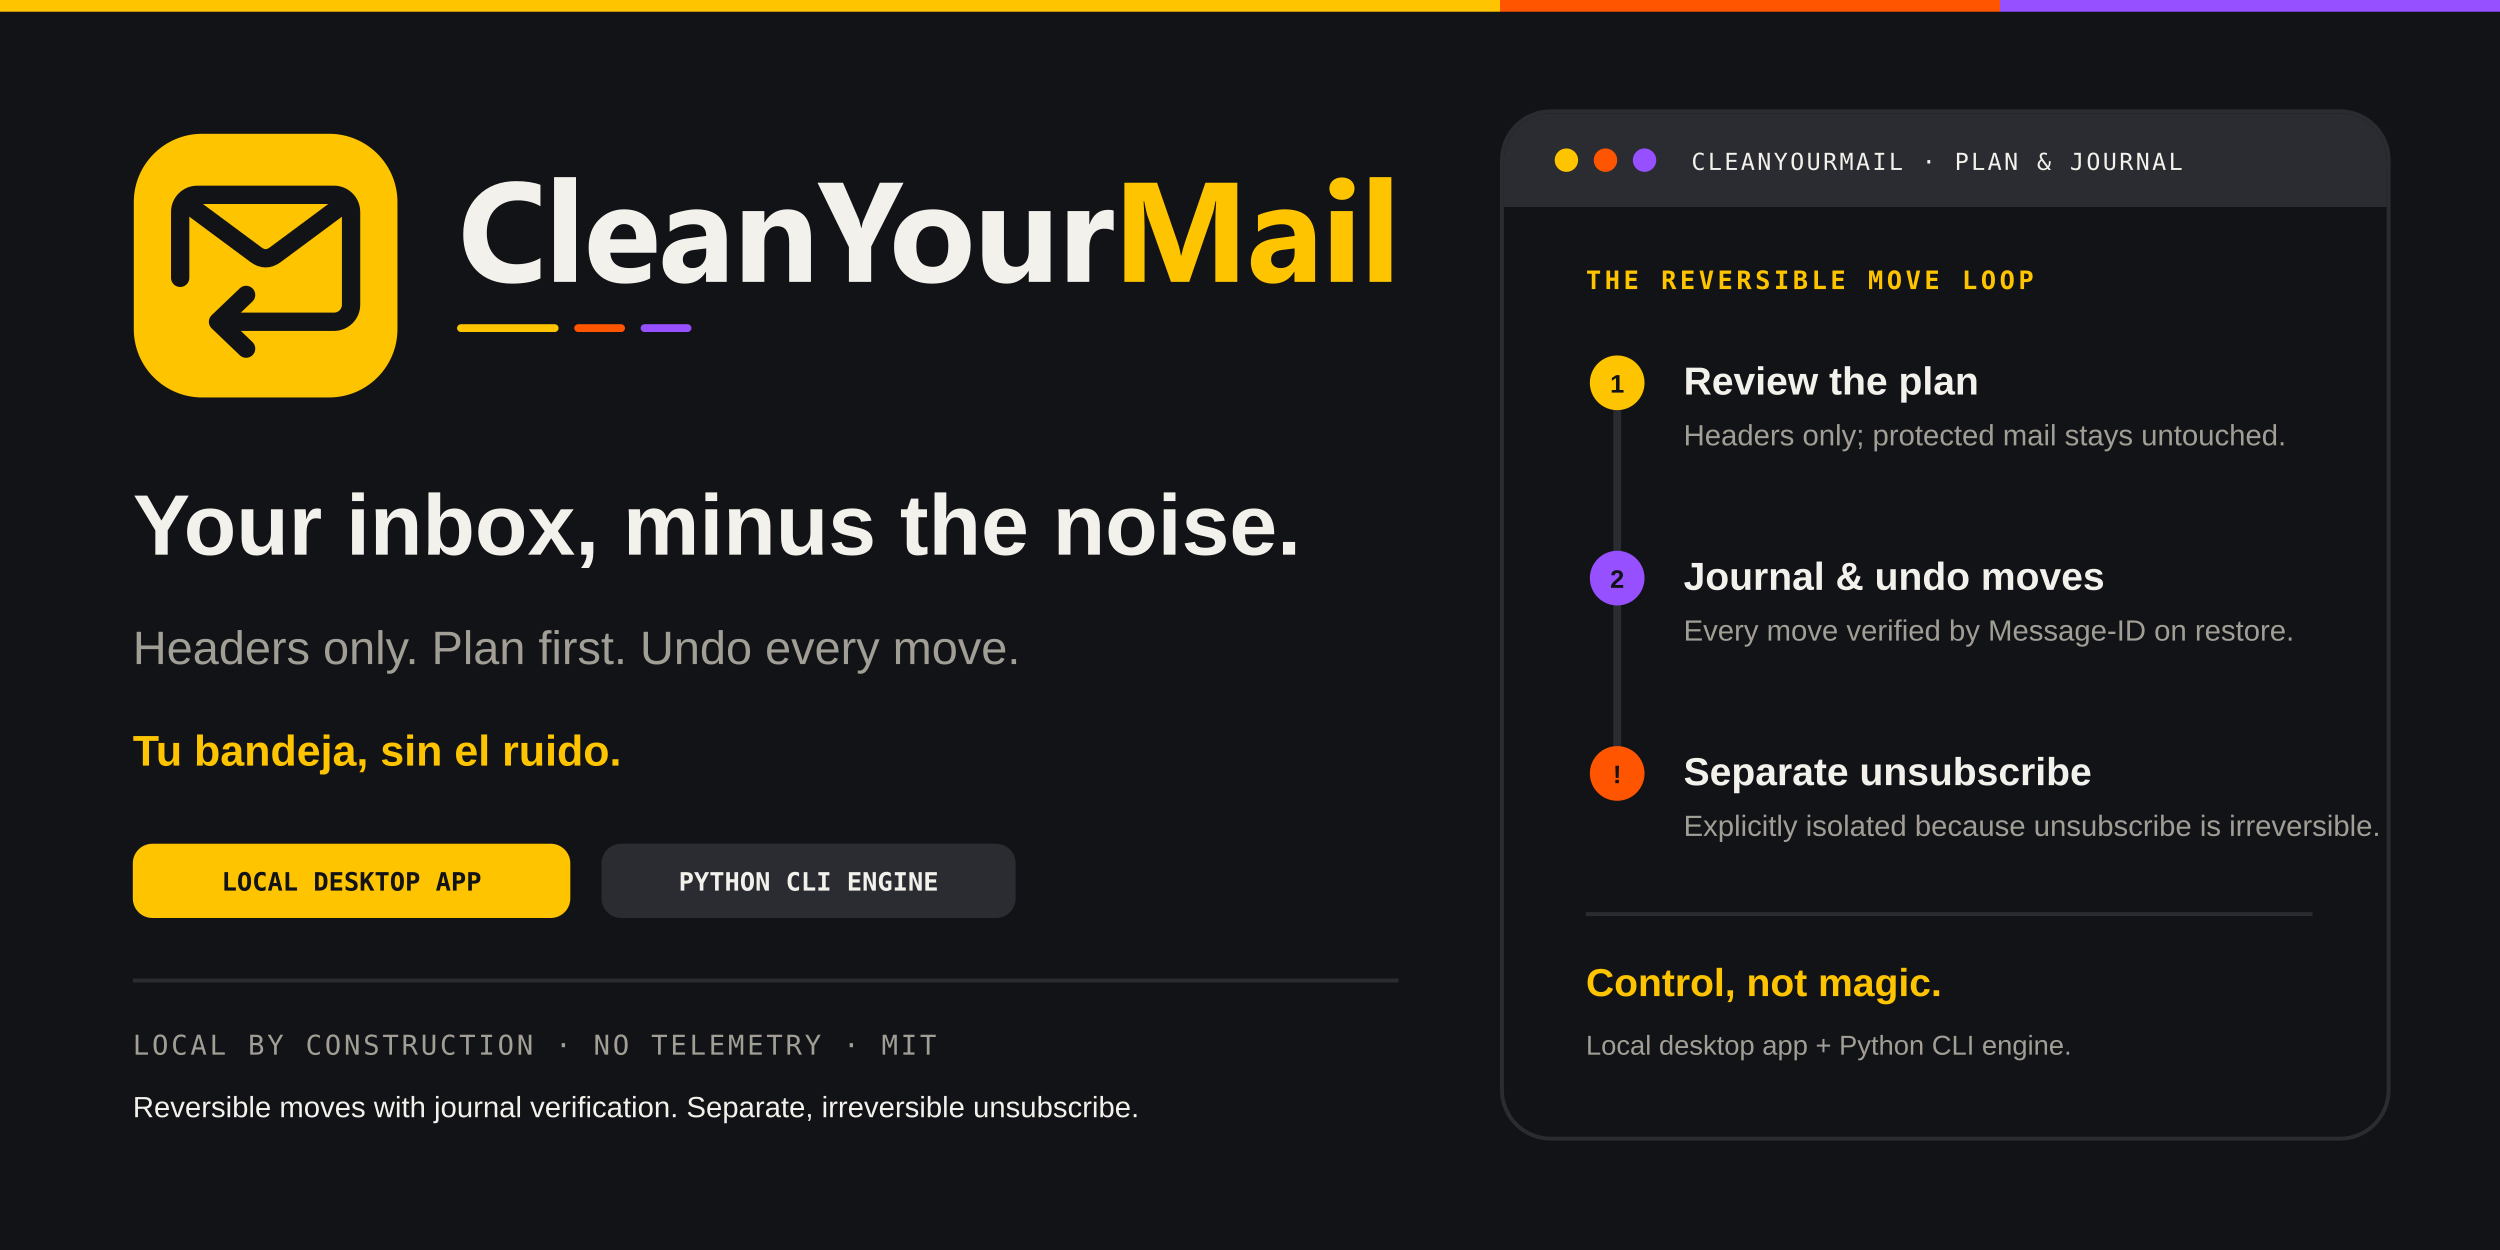
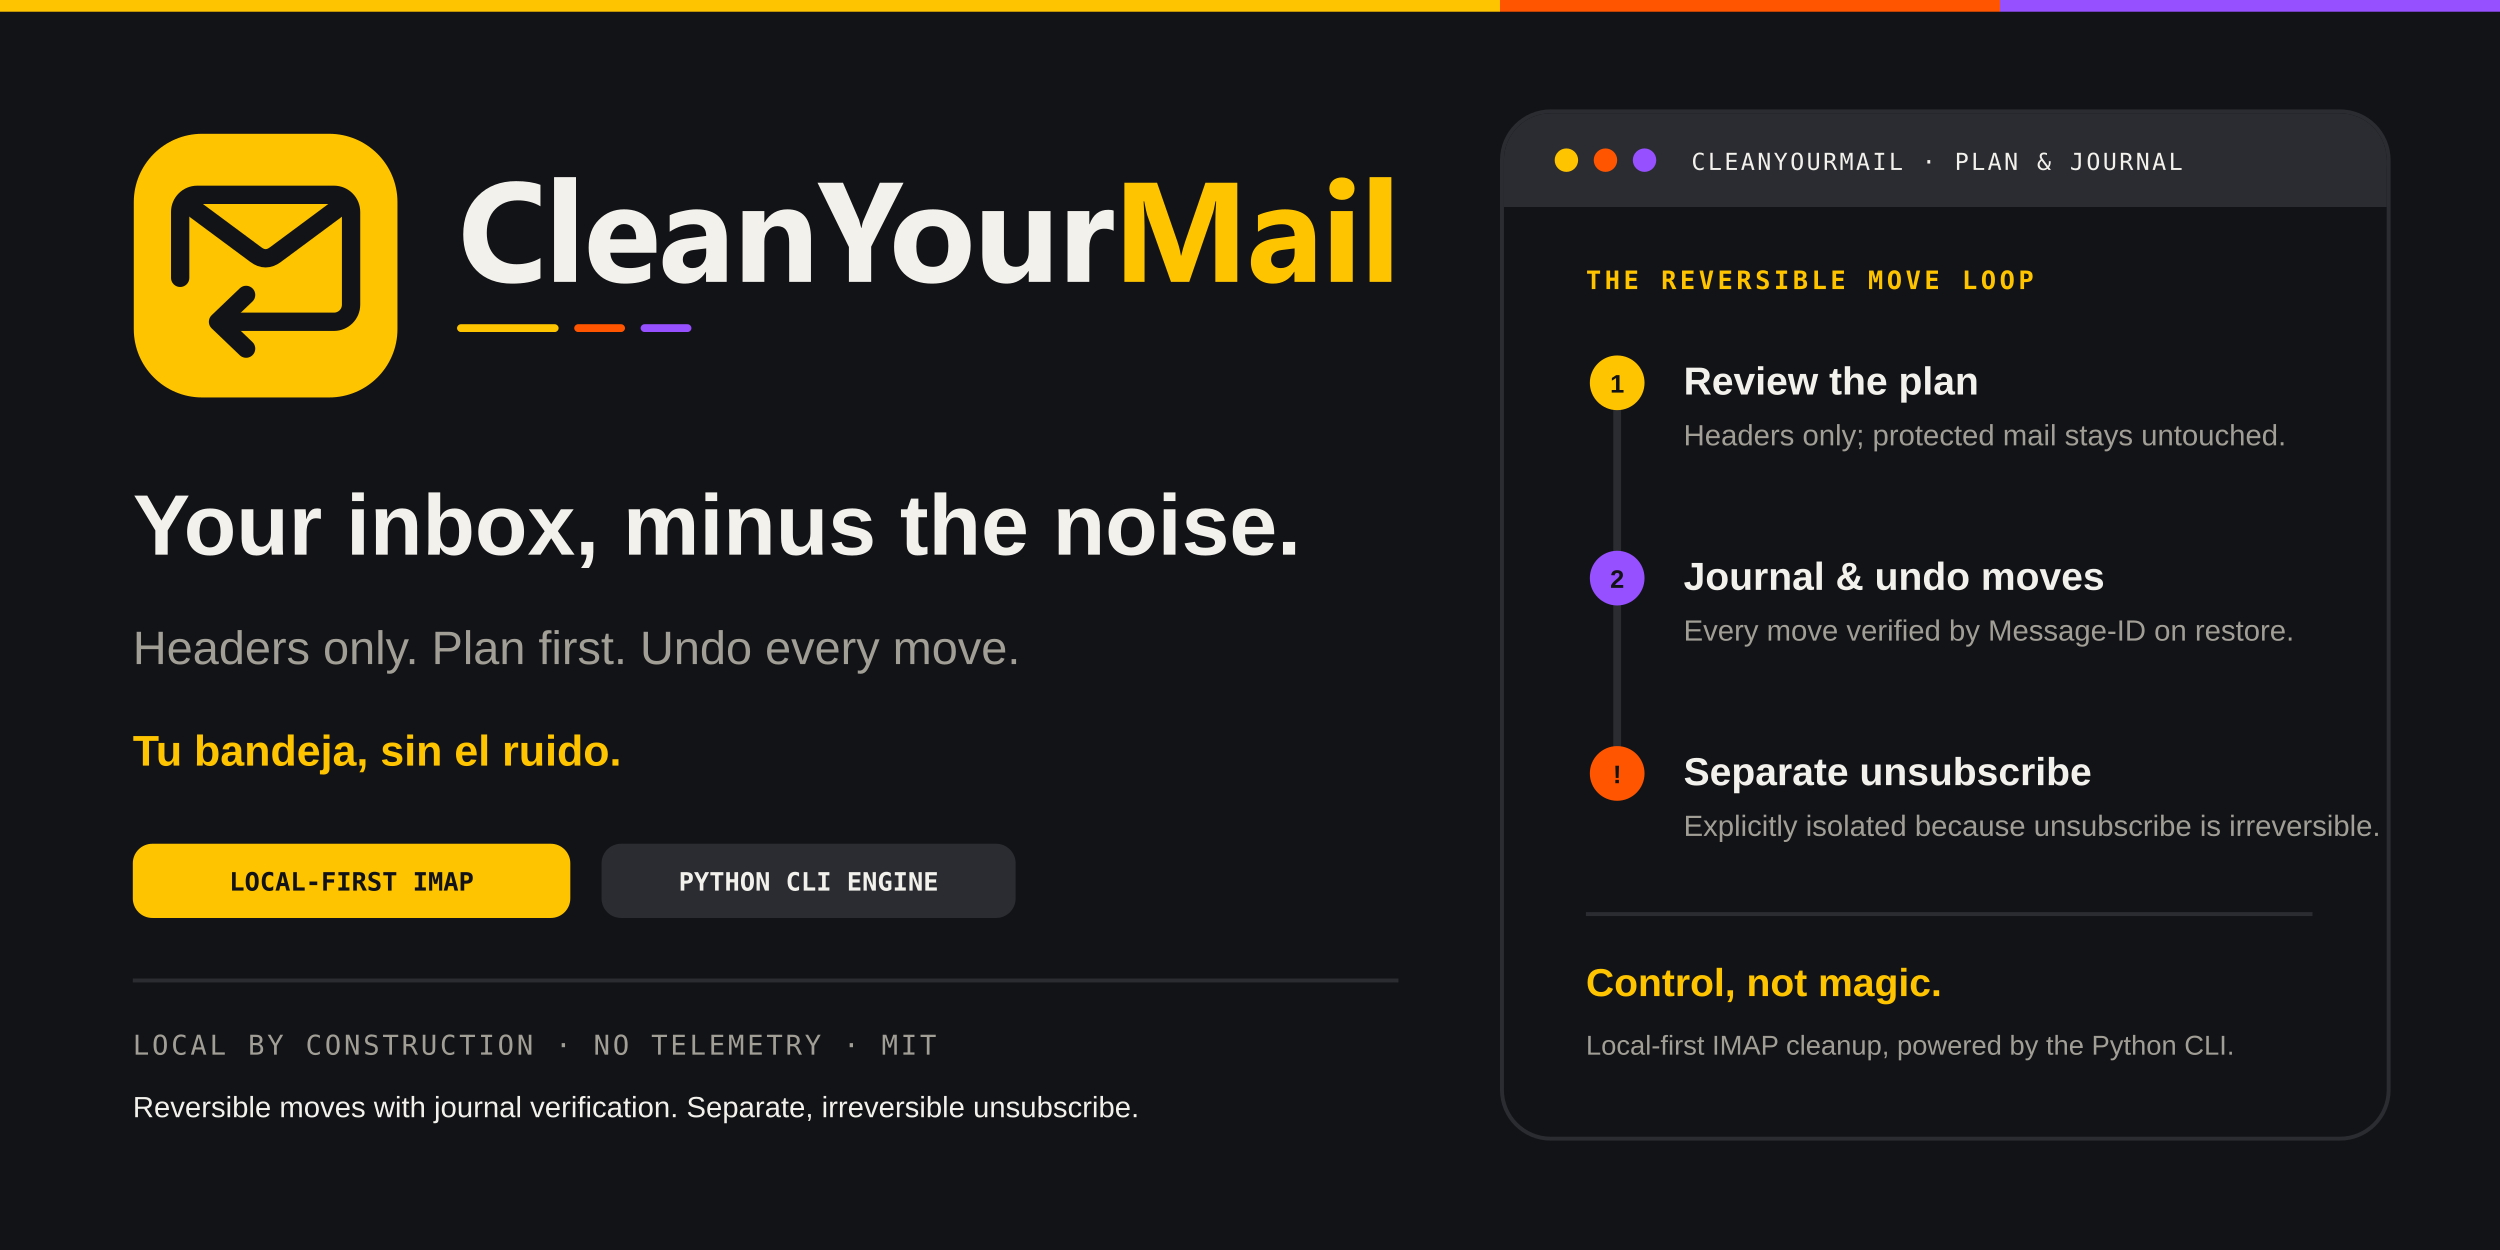
<svg xmlns="http://www.w3.org/2000/svg" width="1280" height="640" viewBox="0 0 1280 640" role="img" aria-labelledby="title desc">
  <rect width="1280" height="640" fill="#121316" />
  <rect x="0" y="0" width="768" height="6" fill="#FFC400" />
  <rect x="768" y="0" width="256" height="6" fill="#FF5500" />
  <rect x="1024" y="0" width="256" height="6" fill="#9650FF" />
  <g transform="translate(56 56) scale(0.3125)">
    <rect x="40" y="40" width="432" height="432" rx="112" fill="#FFC400" />
    <g fill="none" stroke="#121316" stroke-width="30" stroke-linecap="round" stroke-linejoin="round">
      <path d="M116 276 V168 A28 28 0 0 1 144 140 H368 A28 28 0 0 1 396 168 V320 A28 28 0 0 1 368 348 H184" />
      <path d="M124 152 L240 238 Q256 250 272 238 L388 152" />
      <path d="M224 304 L178 348 L224 392" />
    </g>
  </g>
  <g transform="translate(228 82) scale(0.82)">
    <path fill="#F3F1EC" d="M59.4 73.8Q52.7 77.1 41.7 77.1Q27.5 77.1 19.3 68.7Q11.2 60.3 11.2 46.4Q11.2 31.5 20.4 22.3Q29.5 13.1 44.2 13.1Q53.2 13.1 59.4 15.4V28.8Q53.2 25.1 45.3 25.1Q36.6 25.1 31.2 30.6Q25.9 36 25.9 45.4Q25.9 54.4 30.9 59.7Q36 65 44.5 65Q52.7 65 59.4 61.1Z M81.6 76H67.9V10.6H81.6Z M131.8 57.8H103Q103.7 67.4 115.1 67.4Q122.4 67.4 127.9 64V73.8Q121.8 77.1 112 77.1Q101.3 77.1 95.4 71.1Q89.5 65.2 89.5 54.6Q89.5 43.6 95.9 37.2Q102.3 30.7 111.6 30.7Q121.2 30.7 126.5 36.5Q131.8 42.2 131.8 52ZM119.2 49.4Q119.2 39.9 111.5 39.9Q108.2 39.9 105.8 42.6Q103.4 45.4 102.9 49.4Z M175.7 76H162.8V69.7H162.7Q158.2 77.1 149.5 77.1Q143.1 77.1 139.4 73.4Q135.7 69.8 135.7 63.7Q135.7 50.8 150.9 48.9L162.9 47.3Q162.9 40 155.1 40Q147.2 40 140.1 44.7V34.4Q142.9 33 147.8 31.9Q152.8 30.7 156.8 30.7Q175.7 30.7 175.7 49.6ZM162.9 58V55.1L154.9 56.1Q148.3 57 148.3 62.1Q148.3 64.4 149.9 65.9Q151.5 67.4 154.3 67.4Q158.1 67.4 160.5 64.8Q162.9 62.1 162.9 58Z M228.3 76H214.7V51.4Q214.7 41.2 207.3 41.2Q203.8 41.2 201.5 43.9Q199.2 46.6 199.2 50.8V76H185.6V31.8H199.2V38.8H199.4Q204.3 30.7 213.6 30.7Q228.3 30.7 228.3 48.9Z M286.1 14.1 265.9 54V76H252V54.2L232.4 14.1H248.3L258.3 37.2Q258.5 37.9 259.7 42.3H259.9Q260.4 39.1 261.2 37.4L271.3 14.1Z M303.9 77.1Q292.9 77.1 286.5 70.9Q280.2 64.7 280.2 54.1Q280.2 43.1 286.8 36.9Q293.3 30.7 304.5 30.7Q315.5 30.7 321.8 36.9Q328 43.1 328 53.3Q328 64.3 321.6 70.7Q315.1 77.1 303.9 77.1ZM304.3 41.2Q299.4 41.2 296.8 44.5Q294.1 47.8 294.1 53.9Q294.1 66.6 304.4 66.6Q314.1 66.6 314.1 53.6Q314.1 41.2 304.3 41.2Z M377.9 76H364.3V69.3H364.1Q359.1 77.1 350.6 77.1Q335.3 77.1 335.3 58.5V31.8H348.8V57.3Q348.8 66.6 356.3 66.6Q359.9 66.6 362.1 64.1Q364.3 61.5 364.3 57.1V31.8H377.9Z M417.3 44.1Q414.8 42.8 411.5 42.8Q407.1 42.8 404.6 46Q402.1 49.3 402.1 54.9V76H388.5V31.8H402.1V40H402.3Q405.5 31 413.9 31Q416.1 31 417.3 31.5Z" />
    <path fill="#FFC400" d="M494.5 76H480.8V39Q480.8 33 481.3 25.7H480.9Q479.9 31.4 479 33.9L464.5 76H453.1L438.3 34.4Q437.7 32.7 436.4 25.7H436Q436.6 34.9 436.6 41.8V76H424V14.1H444.4L457.1 50.8Q458.6 55.2 459.3 59.6H459.5Q460.7 54.5 462 50.7L474.6 14.1H494.5Z M543.1 76H530.2V69.7H530Q525.6 77.1 516.8 77.1Q510.4 77.1 506.7 73.4Q503 69.8 503 63.7Q503 50.8 518.3 48.9L530.3 47.3Q530.3 40 522.4 40Q514.5 40 507.4 44.7V34.4Q510.2 33 515.2 31.9Q520.1 30.7 524.2 30.7Q543.1 30.7 543.1 49.6ZM530.3 58V55.1L522.2 56.1Q515.6 57 515.6 62.1Q515.6 64.4 517.2 65.9Q518.8 67.4 521.6 67.4Q525.4 67.4 527.9 64.8Q530.3 62.1 530.3 58Z M559.8 24.8Q556.4 24.8 554.2 22.8Q552 20.7 552 17.7Q552 14.7 554.2 12.7Q556.4 10.8 559.8 10.8Q563.3 10.8 565.5 12.7Q567.7 14.7 567.7 17.7Q567.7 20.8 565.5 22.8Q563.3 24.8 559.8 24.8ZM566.6 76H552.9V31.8H566.6Z M590.7 76H577.1V10.6H590.7Z" />
  </g>
  <g transform="translate(234 166)">
    <rect x="0" y="0" width="52" height="4" rx="2" fill="#FFC400" />
    <rect x="60" y="0" width="26" height="4" rx="2" fill="#FF5500" />
    <rect x="94" y="0" width="26" height="4" rx="2" fill="#9650FF" />
  </g>
  <g font-family="Segoe UI, Helvetica Neue, Arial, sans-serif">
    <text x="68" y="284" fill="#F3F1EC" font-size="44" font-weight="600">Your inbox, minus the noise.</text>
    <text x="68" y="340" fill="#A19E96" font-size="24">Headers only. Plan first. Undo every move.</text>
    <text x="68" y="392" fill="#FFC400" font-size="22" font-weight="600">Tu bandeja, sin el ruido.</text>
    <rect x="68" y="432" width="224" height="38" rx="10" fill="#FFC400" />
-     <text x="180" y="456" text-anchor="middle" fill="#121316" font-family="Consolas, Menlo, monospace" font-size="13" font-weight="700">LOCAL DESKTOP APP</text>
+     <text x="180" y="456" text-anchor="middle" fill="#121316" font-family="Consolas, Menlo, monospace" font-size="13" font-weight="700">LOCAL-FIRST IMAP</text>
    <rect x="308" y="432" width="212" height="38" rx="10" fill="#2A2C31" />
    <text x="414" y="456" text-anchor="middle" fill="#F3F1EC" font-family="Consolas, Menlo, monospace" font-size="13" font-weight="700">PYTHON CLI ENGINE</text>
    <path d="M68 502 H716" stroke="#2A2C31" stroke-width="2" />
    <text x="68" y="540" fill="#A19E96" font-family="Consolas, Menlo, monospace" font-size="14" letter-spacing="1.4">LOCAL BY CONSTRUCTION · NO TELEMETRY · MIT</text>
    <text x="68" y="572" fill="#F3F1EC" font-size="15">Reversible moves with journal verification. Separate, irreversible unsubscribe.</text>
  </g>
  <rect x="768" y="56" width="456" height="528" rx="26" fill="#2A2C31" />
  <rect x="770" y="58" width="452" height="524" rx="24" fill="#121316" />
  <rect x="770" y="58" width="452" height="48" rx="24" fill="#2A2C31" />
  <rect x="770" y="82" width="452" height="24" fill="#2A2C31" />
  <circle cx="802" cy="82" r="6" fill="#FFC400" />
  <circle cx="822" cy="82" r="6" fill="#FF5500" />
  <circle cx="842" cy="82" r="6" fill="#9650FF" />
  <text x="866" y="87" fill="#F3F1EC" font-family="Consolas, Menlo, monospace" font-size="12" letter-spacing="1.2">CLEANYOURMAIL · PLAN &amp; JOURNAL</text>
  <g font-family="Segoe UI, Helvetica Neue, Arial, sans-serif">
    <text x="812" y="148" fill="#FFC400" font-family="Consolas, Menlo, monospace" font-size="13" font-weight="700" letter-spacing="1.8">THE REVERSIBLE MOVE LOOP</text>
    <path d="M828 196 V396" stroke="#2A2C31" stroke-width="4" />
    <circle cx="828" cy="196" r="14" fill="#FFC400" />
    <text x="828" y="201" text-anchor="middle" fill="#121316" font-size="13" font-weight="700">1</text>
    <text x="862" y="202" fill="#F3F1EC" font-size="20" font-weight="600">Review the plan</text>
    <text x="862" y="228" fill="#A19E96" font-size="15">Headers only; protected mail stays untouched.</text>
    <circle cx="828" cy="296" r="14" fill="#9650FF" />
    <text x="828" y="301" text-anchor="middle" fill="#121316" font-size="13" font-weight="700">2</text>
    <text x="862" y="302" fill="#F3F1EC" font-size="20" font-weight="600">Journal &amp; undo moves</text>
    <text x="862" y="328" fill="#A19E96" font-size="15">Every move verified by Message-ID on restore.</text>
    <circle cx="828" cy="396" r="14" fill="#FF5500" />
    <text x="828" y="401" text-anchor="middle" fill="#121316" font-size="13" font-weight="700">!</text>
    <text x="862" y="402" fill="#F3F1EC" font-size="20" font-weight="600">Separate unsubscribe</text>
    <text x="862" y="428" fill="#A19E96" font-size="15">Explicitly isolated because unsubscribe is irreversible.</text>
    <path d="M812 468 H1184" stroke="#2A2C31" stroke-width="2" />
    <text x="812" y="510" fill="#FFC400" font-size="20" font-weight="600">Control, not magic.</text>
-     <text x="812" y="540" fill="#A19E96" font-size="14">Local desktop app + Python CLI engine.</text>
+     <text x="812" y="540" fill="#A19E96" font-size="14">Local-first IMAP cleanup, powered by the Python CLI.</text>
  </g>
</svg>
